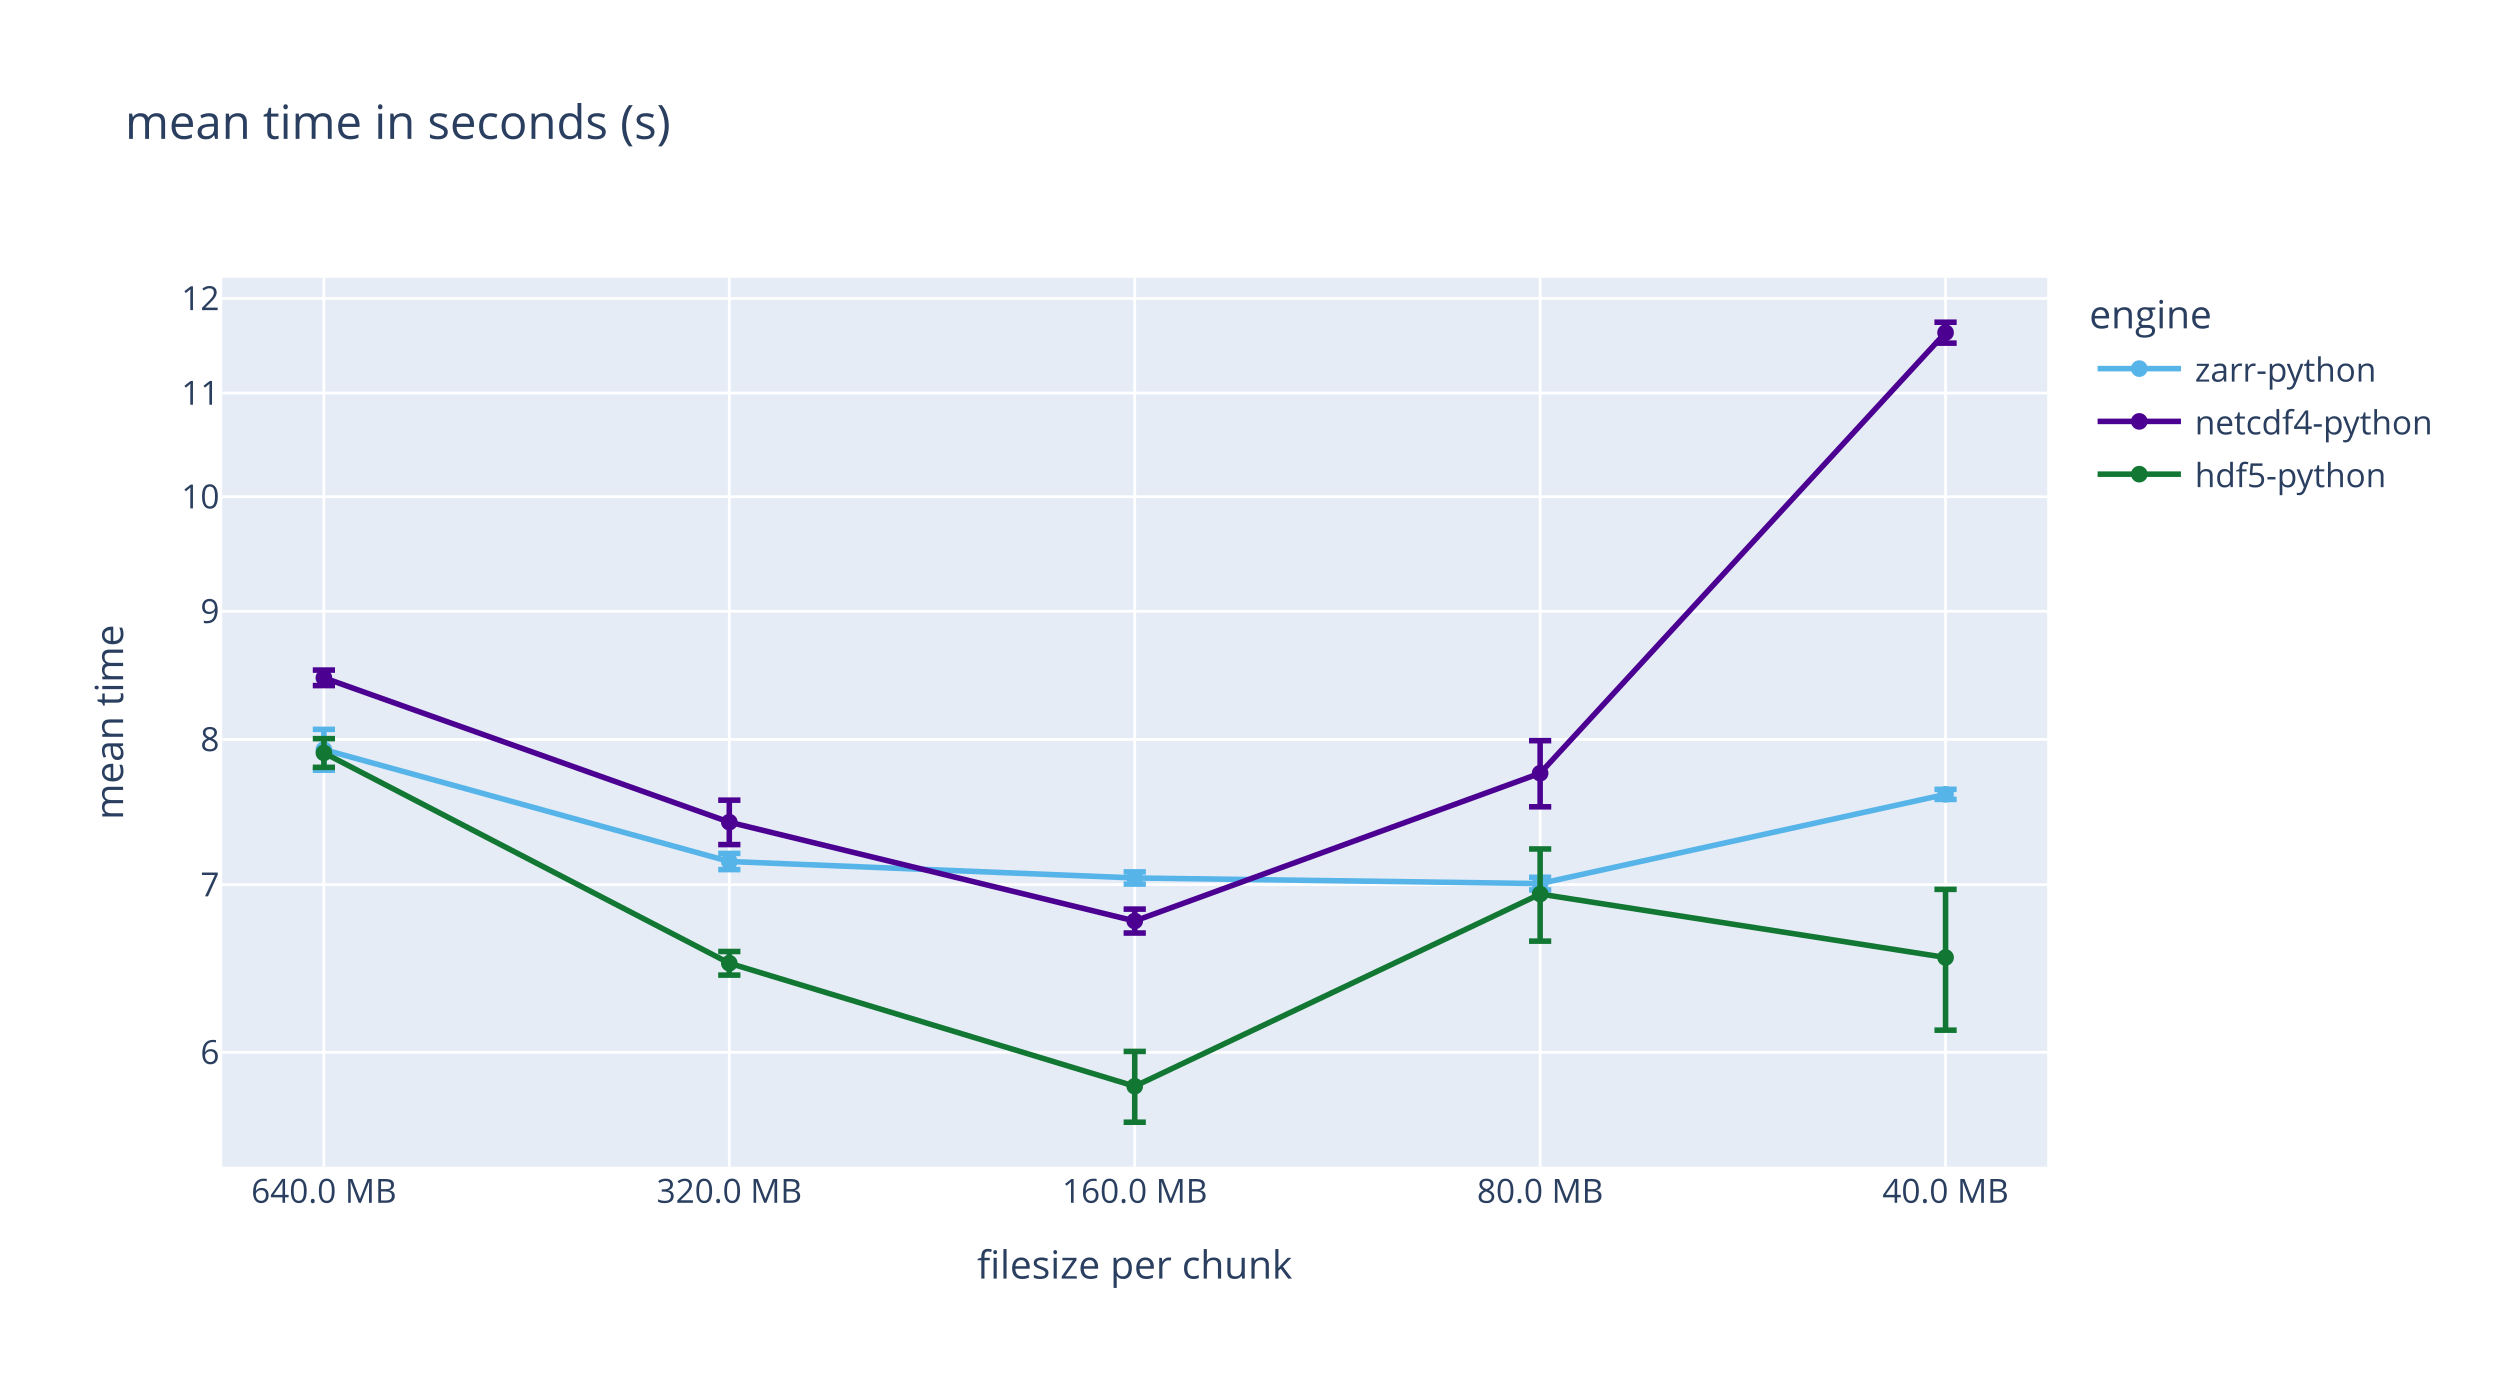
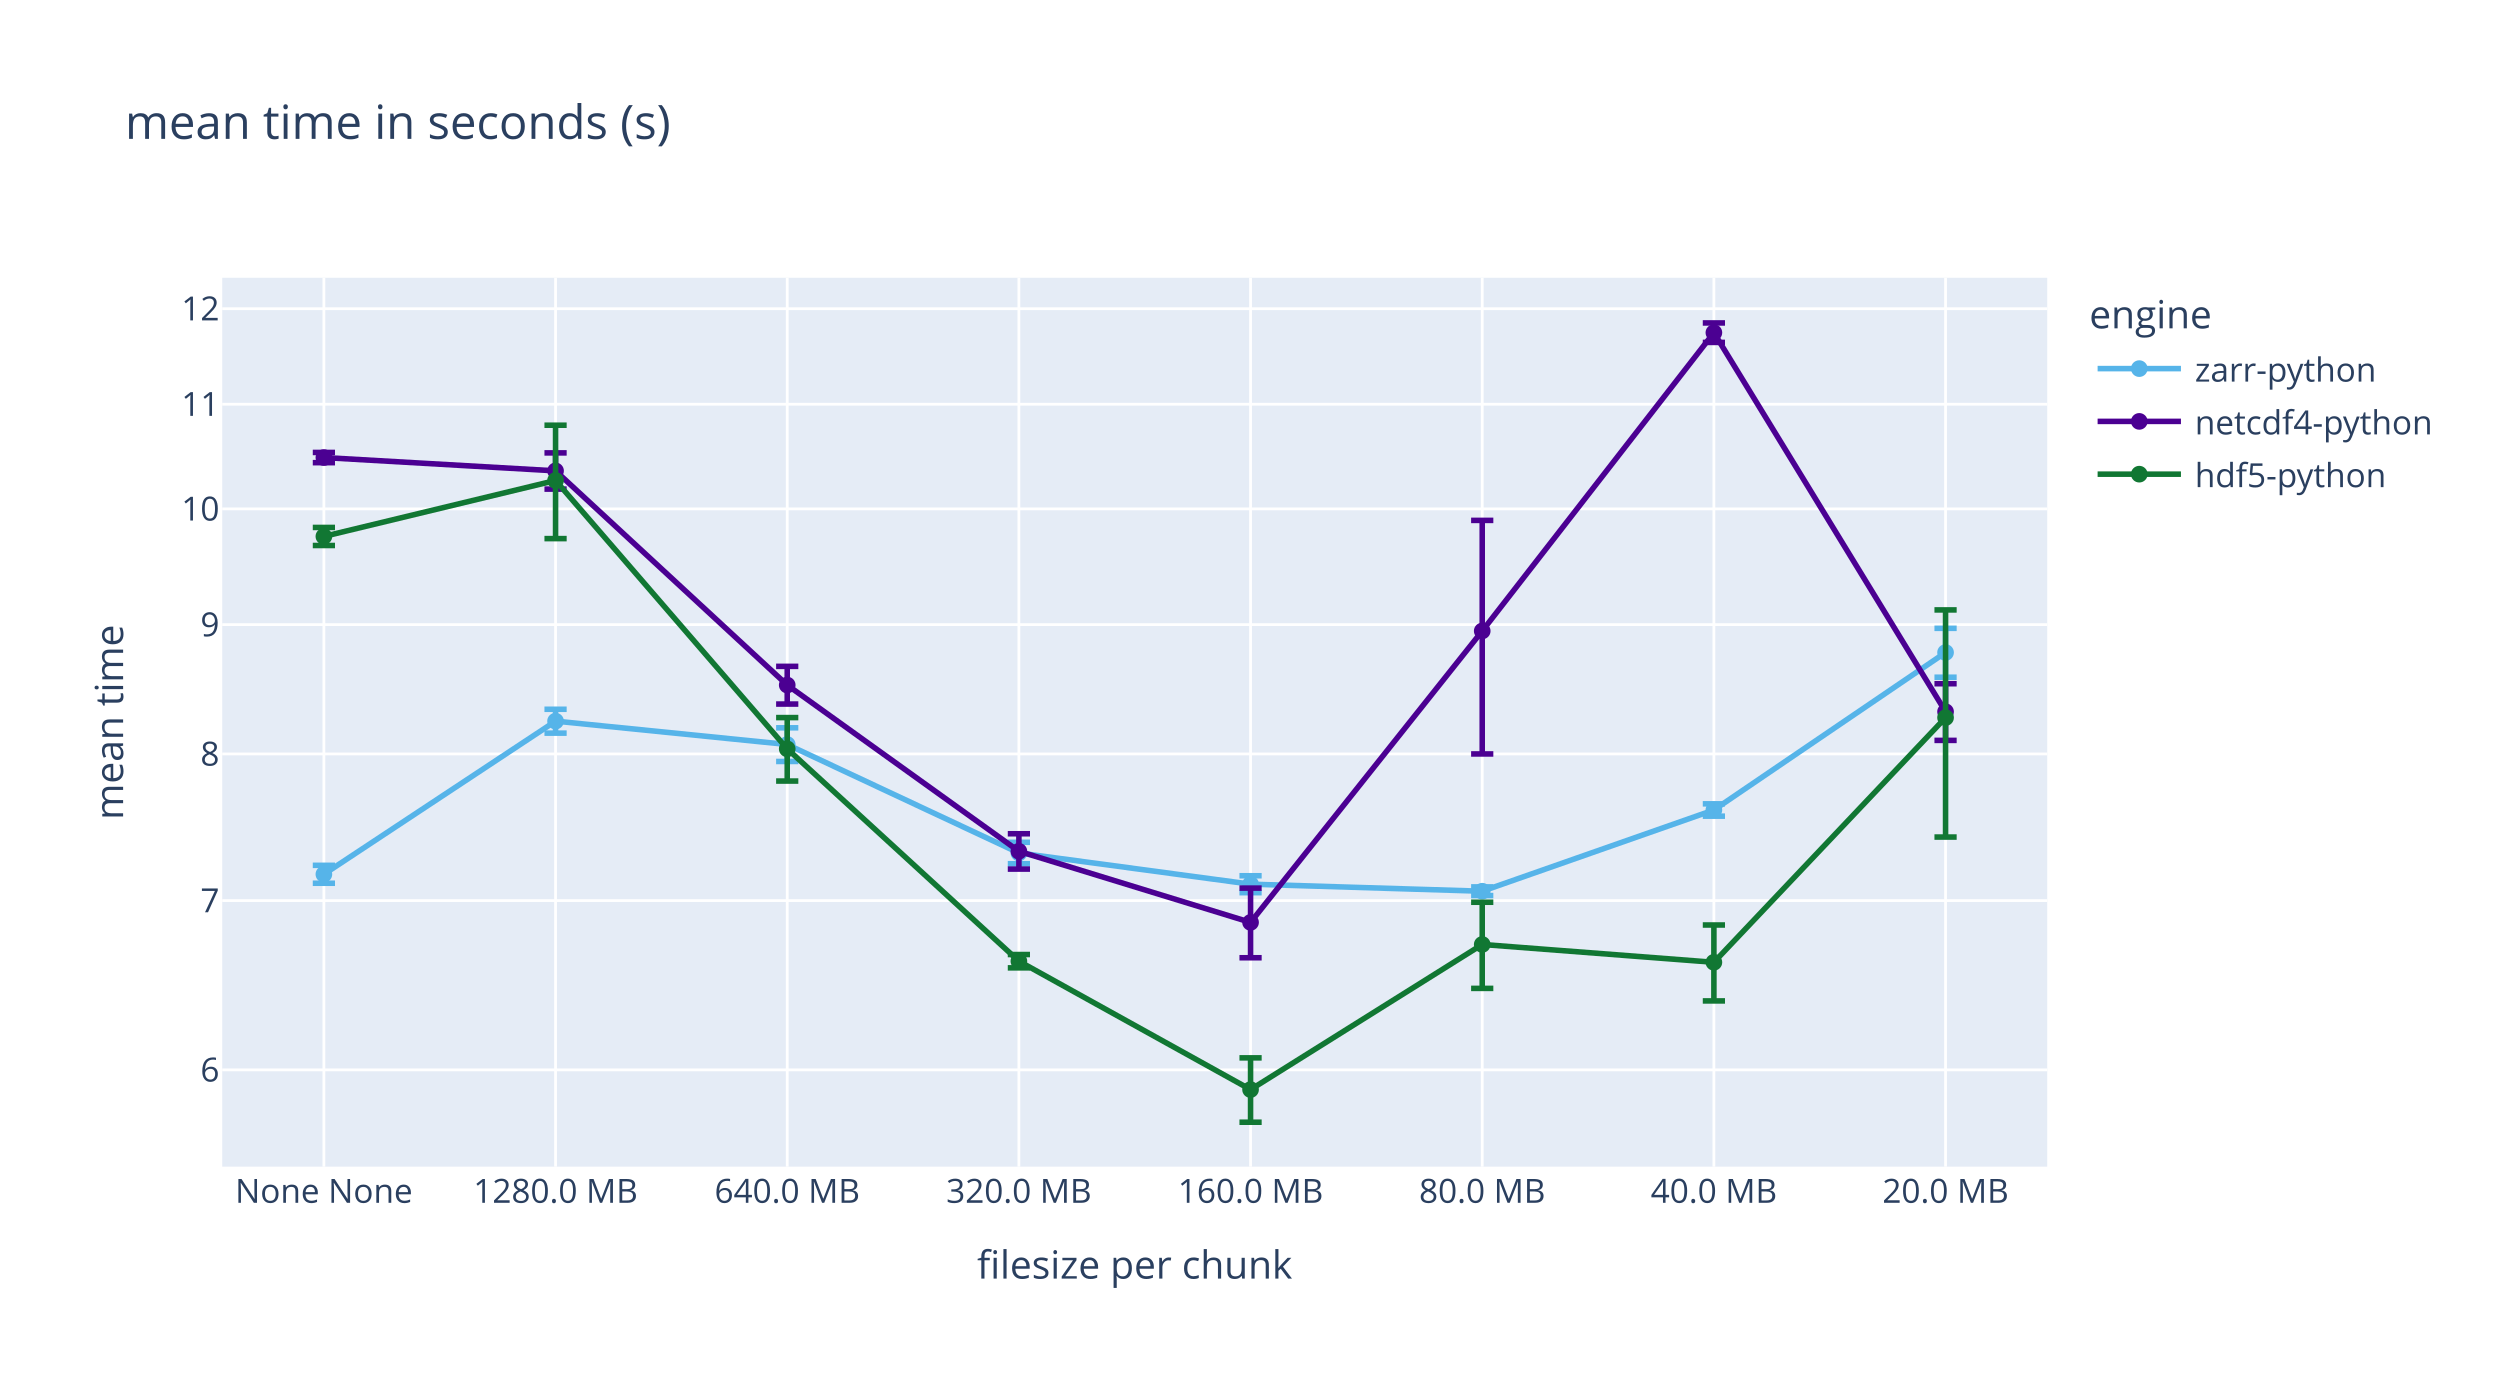
<svg xmlns="http://www.w3.org/2000/svg" class="main-svg" width="900" height="500" style="" viewBox="0 0 900 500">
  <rect x="0" y="0" width="900" height="500" style="fill: rgb(255, 255, 255); fill-opacity: 1;" />
-   <defs id="defs-b8b6d7">
+   <defs id="defs-45577f">
    <g class="clips">
-       <clipPath id="clipb8b6d7xyplot" class="plotclip">
+       <clipPath id="clip45577fxyplot" class="plotclip">
        <rect width="657" height="320" />
      </clipPath>
-       <clipPath class="axesclip" id="clipb8b6d7x">
+       <clipPath class="axesclip" id="clip45577fx">
        <rect x="80" y="0" width="657" height="500" />
      </clipPath>
-       <clipPath class="axesclip" id="clipb8b6d7y">
+       <clipPath class="axesclip" id="clip45577fy">
        <rect x="0" y="100" width="900" height="320" />
      </clipPath>
-       <clipPath class="axesclip" id="clipb8b6d7xy">
+       <clipPath class="axesclip" id="clip45577fxy">
        <rect x="80" y="100" width="657" height="320" />
      </clipPath>
    </g>
    <g class="gradients" />
    <g class="patterns" />
  </defs>
  <g class="bglayer">
    <rect class="bg" x="80" y="100" width="657" height="320" style="fill: rgb(229, 236, 246); fill-opacity: 1; stroke-width: 0;" />
  </g>
  <g class="layer-below">
    <g class="imagelayer" />
    <g class="shapelayer" />
  </g>
  <g class="cartesianlayer">
    <g class="subplot xy">
      <g class="layer-subplot">
        <g class="shapelayer" />
        <g class="imagelayer" />
      </g>
      <g class="minor-gridlayer">
        <g class="x" />
        <g class="y" />
      </g>
      <g class="gridlayer">
        <g class="x">
          <path class="xgrid crisp" transform="translate(116.6,0)" d="M0,100v320" style="stroke: rgb(255, 255, 255); stroke-opacity: 1; stroke-width: 1px;" />
-           <path class="xgrid crisp" transform="translate(262.55,0)" d="M0,100v320" style="stroke: rgb(255, 255, 255); stroke-opacity: 1; stroke-width: 1px;" />
-           <path class="xgrid crisp" transform="translate(408.5,0)" d="M0,100v320" style="stroke: rgb(255, 255, 255); stroke-opacity: 1; stroke-width: 1px;" />
-           <path class="xgrid crisp" transform="translate(554.45,0)" d="M0,100v320" style="stroke: rgb(255, 255, 255); stroke-opacity: 1; stroke-width: 1px;" />
+           <path class="xgrid crisp" transform="translate(200,0)" d="M0,100v320" style="stroke: rgb(255, 255, 255); stroke-opacity: 1; stroke-width: 1px;" />
+           <path class="xgrid crisp" transform="translate(283.4,0)" d="M0,100v320" style="stroke: rgb(255, 255, 255); stroke-opacity: 1; stroke-width: 1px;" />
+           <path class="xgrid crisp" transform="translate(366.8,0)" d="M0,100v320" style="stroke: rgb(255, 255, 255); stroke-opacity: 1; stroke-width: 1px;" />
+           <path class="xgrid crisp" transform="translate(450.2,0)" d="M0,100v320" style="stroke: rgb(255, 255, 255); stroke-opacity: 1; stroke-width: 1px;" />
+           <path class="xgrid crisp" transform="translate(533.6,0)" d="M0,100v320" style="stroke: rgb(255, 255, 255); stroke-opacity: 1; stroke-width: 1px;" />
+           <path class="xgrid crisp" transform="translate(617,0)" d="M0,100v320" style="stroke: rgb(255, 255, 255); stroke-opacity: 1; stroke-width: 1px;" />
          <path class="xgrid crisp" transform="translate(700.4,0)" d="M0,100v320" style="stroke: rgb(255, 255, 255); stroke-opacity: 1; stroke-width: 1px;" />
        </g>
        <g class="y">
-           <path class="ygrid crisp" transform="translate(0,378.83)" d="M80,0h657" style="stroke: rgb(255, 255, 255); stroke-opacity: 1; stroke-width: 1px;" />
-           <path class="ygrid crisp" transform="translate(0,318.47)" d="M80,0h657" style="stroke: rgb(255, 255, 255); stroke-opacity: 1; stroke-width: 1px;" />
-           <path class="ygrid crisp" transform="translate(0,266.19)" d="M80,0h657" style="stroke: rgb(255, 255, 255); stroke-opacity: 1; stroke-width: 1px;" />
-           <path class="ygrid crisp" transform="translate(0,220.07)" d="M80,0h657" style="stroke: rgb(255, 255, 255); stroke-opacity: 1; stroke-width: 1px;" />
-           <path class="ygrid crisp" transform="translate(0,178.82)" d="M80,0h657" style="stroke: rgb(255, 255, 255); stroke-opacity: 1; stroke-width: 1px;" />
-           <path class="ygrid crisp" transform="translate(0,141.5)" d="M80,0h657" style="stroke: rgb(255, 255, 255); stroke-opacity: 1; stroke-width: 1px;" />
-           <path class="ygrid crisp" transform="translate(0,107.44)" d="M80,0h657" style="stroke: rgb(255, 255, 255); stroke-opacity: 1; stroke-width: 1px;" />
+           <path class="ygrid crisp" transform="translate(0,385.15)" d="M80,0h657" style="stroke: rgb(255, 255, 255); stroke-opacity: 1; stroke-width: 1px;" />
+           <path class="ygrid crisp" transform="translate(0,324.21)" d="M80,0h657" style="stroke: rgb(255, 255, 255); stroke-opacity: 1; stroke-width: 1px;" />
+           <path class="ygrid crisp" transform="translate(0,271.42)" d="M80,0h657" style="stroke: rgb(255, 255, 255); stroke-opacity: 1; stroke-width: 1px;" />
+           <path class="ygrid crisp" transform="translate(0,224.86)" d="M80,0h657" style="stroke: rgb(255, 255, 255); stroke-opacity: 1; stroke-width: 1px;" />
+           <path class="ygrid crisp" transform="translate(0,183.2)" d="M80,0h657" style="stroke: rgb(255, 255, 255); stroke-opacity: 1; stroke-width: 1px;" />
+           <path class="ygrid crisp" transform="translate(0,145.52)" d="M80,0h657" style="stroke: rgb(255, 255, 255); stroke-opacity: 1; stroke-width: 1px;" />
+           <path class="ygrid crisp" transform="translate(0,111.13)" d="M80,0h657" style="stroke: rgb(255, 255, 255); stroke-opacity: 1; stroke-width: 1px;" />
        </g>
      </g>
      <g class="zerolinelayer" />
      <g class="layer-between">
        <g class="shapelayer" />
        <g class="imagelayer" />
      </g>
      <path class="xlines-below" />
      <path class="ylines-below" />
      <g class="overlines-below" />
      <g class="xaxislayer-below" />
      <g class="yaxislayer-below" />
      <g class="overaxes-below" />
      <g class="overplot">
-         <g class="xy" transform="translate(80,100)" clip-path="url(#clipb8b6d7xyplot)">
+         <g class="xy" transform="translate(80,100)" clip-path="url(#clip45577fxyplot)">
          <g class="scatterlayer mlayer">
-             <g class="trace scatter trace44e4a5" style="stroke-miterlimit: 2; opacity: 1;">
+             <g class="trace scatter trace62f4c6" style="stroke-miterlimit: 2; opacity: 1;">
              <g class="fills" />
              <g class="errorbars">
                <g class="errorbar">
-                   <path class="yerror" d="M32.6,162.57h8m-4,0V177.27m-4,0h8" style="vector-effect: none; stroke-width: 2px; stroke: rgb(86, 180, 233); stroke-opacity: 1;" />
-                 </g>
-                 <g class="errorbar">
-                   <path class="yerror" d="M178.55,207.23h8m-4,0V213.06m-4,0h8" style="vector-effect: none; stroke-width: 2px; stroke: rgb(86, 180, 233); stroke-opacity: 1;" />
-                 </g>
-                 <g class="errorbar">
-                   <path class="yerror" d="M324.5,213.88h8m-4,0V218.27m-4,0h8" style="vector-effect: none; stroke-width: 2px; stroke: rgb(86, 180, 233); stroke-opacity: 1;" />
-                 </g>
-                 <g class="errorbar">
-                   <path class="yerror" d="M470.45,215.82h8m-4,0V220.37m-4,0h8" style="vector-effect: none; stroke-width: 2px; stroke: rgb(86, 180, 233); stroke-opacity: 1;" />
-                 </g>
-                 <g class="errorbar">
-                   <path class="yerror" d="M616.4,184.16h8m-4,0V187.79m-4,0h8" style="vector-effect: none; stroke-width: 2px; stroke: rgb(86, 180, 233); stroke-opacity: 1;" />
+                   <path class="yerror" d="M32.6,211.52h8m-4,0V217.97m-4,0h8" style="vector-effect: none; stroke-width: 2px; stroke: rgb(86, 180, 233); stroke-opacity: 1;" />
+                 </g>
+                 <g class="errorbar">
+                   <path class="yerror" d="M116,155.34h8m-4,0V163.93m-4,0h8" style="vector-effect: none; stroke-width: 2px; stroke: rgb(86, 180, 233); stroke-opacity: 1;" />
+                 </g>
+                 <g class="errorbar">
+                   <path class="yerror" d="M199.4,162.01h8m-4,0V174.13m-4,0h8" style="vector-effect: none; stroke-width: 2px; stroke: rgb(86, 180, 233); stroke-opacity: 1;" />
+                 </g>
+                 <g class="errorbar">
+                   <path class="yerror" d="M282.8,203.23h8m-4,0V210.94m-4,0h8" style="vector-effect: none; stroke-width: 2px; stroke: rgb(86, 180, 233); stroke-opacity: 1;" />
+                 </g>
+                 <g class="errorbar">
+                   <path class="yerror" d="M366.2,215.27h8m-4,0V221.36m-4,0h8" style="vector-effect: none; stroke-width: 2px; stroke: rgb(86, 180, 233); stroke-opacity: 1;" />
+                 </g>
+                 <g class="errorbar">
+                   <path class="yerror" d="M449.6,219.28h8m-4,0V222.4m-4,0h8" style="vector-effect: none; stroke-width: 2px; stroke: rgb(86, 180, 233); stroke-opacity: 1;" />
+                 </g>
+                 <g class="errorbar">
+                   <path class="yerror" d="M533,189.38h8m-4,0V193.82m-4,0h8" style="vector-effect: none; stroke-width: 2px; stroke: rgb(86, 180, 233); stroke-opacity: 1;" />
+                 </g>
+                 <g class="errorbar">
+                   <path class="yerror" d="M616.4,126.2h8m-4,0V143.8m-4,0h8" style="vector-effect: none; stroke-width: 2px; stroke: rgb(86, 180, 233); stroke-opacity: 1;" />
                </g>
              </g>
              <g class="lines">
-                 <path class="js-line" d="M36.6,169.85L182.55,210.14L328.5,216.07L474.45,218.09L620.4,185.97" style="vector-effect: none; fill: none; stroke: rgb(86, 180, 233); stroke-opacity: 1; stroke-width: 2px; opacity: 1;" />
+                 <path class="js-line" d="M36.6,214.73L120,159.61L203.4,168.02L286.8,207.07L370.2,218.3L453.6,220.84L537,191.59L620.4,134.9" style="vector-effect: none; fill: none; stroke: rgb(86, 180, 233); stroke-opacity: 1; stroke-width: 2px; opacity: 1;" />
              </g>
              <g class="points">
-                 <path class="point plotly-customdata" transform="translate(36.6,169.85)" d="M3,0A3,3 0 1,1 0,-3A3,3 0 0,1 3,0Z" style="opacity: 1; stroke-width: 0px; fill: rgb(86, 180, 233); fill-opacity: 1;" />
-                 <path class="point plotly-customdata" transform="translate(182.55,210.14)" d="M3,0A3,3 0 1,1 0,-3A3,3 0 0,1 3,0Z" style="opacity: 1; stroke-width: 0px; fill: rgb(86, 180, 233); fill-opacity: 1;" />
-                 <path class="point plotly-customdata" transform="translate(328.5,216.07)" d="M3,0A3,3 0 1,1 0,-3A3,3 0 0,1 3,0Z" style="opacity: 1; stroke-width: 0px; fill: rgb(86, 180, 233); fill-opacity: 1;" />
-                 <path class="point plotly-customdata" transform="translate(474.45,218.09)" d="M3,0A3,3 0 1,1 0,-3A3,3 0 0,1 3,0Z" style="opacity: 1; stroke-width: 0px; fill: rgb(86, 180, 233); fill-opacity: 1;" />
-                 <path class="point plotly-customdata" transform="translate(620.4,185.97)" d="M3,0A3,3 0 1,1 0,-3A3,3 0 0,1 3,0Z" style="opacity: 1; stroke-width: 0px; fill: rgb(86, 180, 233); fill-opacity: 1;" />
+                 <path class="point plotly-customdata" transform="translate(36.6,214.73)" d="M3,0A3,3 0 1,1 0,-3A3,3 0 0,1 3,0Z" style="opacity: 1; stroke-width: 0px; fill: rgb(86, 180, 233); fill-opacity: 1;" />
+                 <path class="point plotly-customdata" transform="translate(120,159.61)" d="M3,0A3,3 0 1,1 0,-3A3,3 0 0,1 3,0Z" style="opacity: 1; stroke-width: 0px; fill: rgb(86, 180, 233); fill-opacity: 1;" />
+                 <path class="point plotly-customdata" transform="translate(203.4,168.02)" d="M3,0A3,3 0 1,1 0,-3A3,3 0 0,1 3,0Z" style="opacity: 1; stroke-width: 0px; fill: rgb(86, 180, 233); fill-opacity: 1;" />
+                 <path class="point plotly-customdata" transform="translate(286.8,207.07)" d="M3,0A3,3 0 1,1 0,-3A3,3 0 0,1 3,0Z" style="opacity: 1; stroke-width: 0px; fill: rgb(86, 180, 233); fill-opacity: 1;" />
+                 <path class="point plotly-customdata" transform="translate(370.2,218.3)" d="M3,0A3,3 0 1,1 0,-3A3,3 0 0,1 3,0Z" style="opacity: 1; stroke-width: 0px; fill: rgb(86, 180, 233); fill-opacity: 1;" />
+                 <path class="point plotly-customdata" transform="translate(453.6,220.84)" d="M3,0A3,3 0 1,1 0,-3A3,3 0 0,1 3,0Z" style="opacity: 1; stroke-width: 0px; fill: rgb(86, 180, 233); fill-opacity: 1;" />
+                 <path class="point plotly-customdata" transform="translate(537,191.59)" d="M3,0A3,3 0 1,1 0,-3A3,3 0 0,1 3,0Z" style="opacity: 1; stroke-width: 0px; fill: rgb(86, 180, 233); fill-opacity: 1;" />
+                 <path class="point plotly-customdata" transform="translate(620.4,134.9)" d="M3,0A3,3 0 1,1 0,-3A3,3 0 0,1 3,0Z" style="opacity: 1; stroke-width: 0px; fill: rgb(86, 180, 233); fill-opacity: 1;" />
              </g>
              <g class="text" />
            </g>
-             <g class="trace scatter traceb0bada" style="stroke-miterlimit: 2; opacity: 1;">
+             <g class="trace scatter trace536af8" style="stroke-miterlimit: 2; opacity: 1;">
              <g class="fills" />
              <g class="errorbars">
                <g class="errorbar">
-                   <path class="yerror" d="M32.6,141.23h8m-4,0V146.81m-4,0h8" style="vector-effect: none; stroke-width: 2px; stroke: rgb(75, 0, 146); stroke-opacity: 1;" />
-                 </g>
-                 <g class="errorbar">
-                   <path class="yerror" d="M178.55,188.06h8m-4,0V204.05m-4,0h8" style="vector-effect: none; stroke-width: 2px; stroke: rgb(75, 0, 146); stroke-opacity: 1;" />
-                 </g>
-                 <g class="errorbar">
-                   <path class="yerror" d="M324.5,227.28h8m-4,0V235.89m-4,0h8" style="vector-effect: none; stroke-width: 2px; stroke: rgb(75, 0, 146); stroke-opacity: 1;" />
-                 </g>
-                 <g class="errorbar">
-                   <path class="yerror" d="M470.45,166.64h8m-4,0V190.45m-4,0h8" style="vector-effect: none; stroke-width: 2px; stroke: rgb(75, 0, 146); stroke-opacity: 1;" />
-                 </g>
-                 <g class="errorbar">
-                   <path class="yerror" d="M616.4,16h8m-4,0V23.53m-4,0h8" style="vector-effect: none; stroke-width: 2px; stroke: rgb(75, 0, 146); stroke-opacity: 1;" />
+                   <path class="yerror" d="M32.6,62.88h8m-4,0V66.56m-4,0h8" style="vector-effect: none; stroke-width: 2px; stroke: rgb(75, 0, 146); stroke-opacity: 1;" />
+                 </g>
+                 <g class="errorbar">
+                   <path class="yerror" d="M116,63.04h8m-4,0V76.08m-4,0h8" style="vector-effect: none; stroke-width: 2px; stroke: rgb(75, 0, 146); stroke-opacity: 1;" />
+                 </g>
+                 <g class="errorbar">
+                   <path class="yerror" d="M199.4,139.89h8m-4,0V153.46m-4,0h8" style="vector-effect: none; stroke-width: 2px; stroke: rgb(75, 0, 146); stroke-opacity: 1;" />
+                 </g>
+                 <g class="errorbar">
+                   <path class="yerror" d="M282.8,200.15h8m-4,0V212.87m-4,0h8" style="vector-effect: none; stroke-width: 2px; stroke: rgb(75, 0, 146); stroke-opacity: 1;" />
+                 </g>
+                 <g class="errorbar">
+                   <path class="yerror" d="M366.2,219.72h8m-4,0V244.79m-4,0h8" style="vector-effect: none; stroke-width: 2px; stroke: rgb(75, 0, 146); stroke-opacity: 1;" />
+                 </g>
+                 <g class="errorbar">
+                   <path class="yerror" d="M449.6,87.34h8m-4,0V171.42m-4,0h8" style="vector-effect: none; stroke-width: 2px; stroke: rgb(75, 0, 146); stroke-opacity: 1;" />
+                 </g>
+                 <g class="errorbar">
+                   <path class="yerror" d="M533,16.26h8m-4,0V23.27m-4,0h8" style="vector-effect: none; stroke-width: 2px; stroke: rgb(75, 0, 146); stroke-opacity: 1;" />
+                 </g>
+                 <g class="errorbar">
+                   <path class="yerror" d="M616.4,146.14h8m-4,0V166.54m-4,0h8" style="vector-effect: none; stroke-width: 2px; stroke: rgb(75, 0, 146); stroke-opacity: 1;" />
                </g>
              </g>
              <g class="lines">
-                 <path class="js-line" d="M36.6,144.01L182.55,195.98L328.5,231.56L474.45,178.36L620.4,19.75" style="vector-effect: none; fill: none; stroke: rgb(75, 0, 146); stroke-opacity: 1; stroke-width: 2px; opacity: 1;" />
+                 <path class="js-line" d="M36.6,64.72L120,69.51L203.4,146.62L286.8,206.46L370.2,232.06L453.6,127.15L537,19.75L620.4,156.21" style="vector-effect: none; fill: none; stroke: rgb(75, 0, 146); stroke-opacity: 1; stroke-width: 2px; opacity: 1;" />
              </g>
              <g class="points">
-                 <path class="point plotly-customdata" transform="translate(36.6,144.01)" d="M3,0A3,3 0 1,1 0,-3A3,3 0 0,1 3,0Z" style="opacity: 1; stroke-width: 0px; fill: rgb(75, 0, 146); fill-opacity: 1;" />
-                 <path class="point plotly-customdata" transform="translate(182.55,195.98)" d="M3,0A3,3 0 1,1 0,-3A3,3 0 0,1 3,0Z" style="opacity: 1; stroke-width: 0px; fill: rgb(75, 0, 146); fill-opacity: 1;" />
-                 <path class="point plotly-customdata" transform="translate(328.5,231.56)" d="M3,0A3,3 0 1,1 0,-3A3,3 0 0,1 3,0Z" style="opacity: 1; stroke-width: 0px; fill: rgb(75, 0, 146); fill-opacity: 1;" />
-                 <path class="point plotly-customdata" transform="translate(474.45,178.36)" d="M3,0A3,3 0 1,1 0,-3A3,3 0 0,1 3,0Z" style="opacity: 1; stroke-width: 0px; fill: rgb(75, 0, 146); fill-opacity: 1;" />
-                 <path class="point plotly-customdata" transform="translate(620.4,19.75)" d="M3,0A3,3 0 1,1 0,-3A3,3 0 0,1 3,0Z" style="opacity: 1; stroke-width: 0px; fill: rgb(75, 0, 146); fill-opacity: 1;" />
+                 <path class="point plotly-customdata" transform="translate(36.6,64.72)" d="M3,0A3,3 0 1,1 0,-3A3,3 0 0,1 3,0Z" style="opacity: 1; stroke-width: 0px; fill: rgb(75, 0, 146); fill-opacity: 1;" />
+                 <path class="point plotly-customdata" transform="translate(120,69.51)" d="M3,0A3,3 0 1,1 0,-3A3,3 0 0,1 3,0Z" style="opacity: 1; stroke-width: 0px; fill: rgb(75, 0, 146); fill-opacity: 1;" />
+                 <path class="point plotly-customdata" transform="translate(203.4,146.62)" d="M3,0A3,3 0 1,1 0,-3A3,3 0 0,1 3,0Z" style="opacity: 1; stroke-width: 0px; fill: rgb(75, 0, 146); fill-opacity: 1;" />
+                 <path class="point plotly-customdata" transform="translate(286.8,206.46)" d="M3,0A3,3 0 1,1 0,-3A3,3 0 0,1 3,0Z" style="opacity: 1; stroke-width: 0px; fill: rgb(75, 0, 146); fill-opacity: 1;" />
+                 <path class="point plotly-customdata" transform="translate(370.2,232.06)" d="M3,0A3,3 0 1,1 0,-3A3,3 0 0,1 3,0Z" style="opacity: 1; stroke-width: 0px; fill: rgb(75, 0, 146); fill-opacity: 1;" />
+                 <path class="point plotly-customdata" transform="translate(453.6,127.15)" d="M3,0A3,3 0 1,1 0,-3A3,3 0 0,1 3,0Z" style="opacity: 1; stroke-width: 0px; fill: rgb(75, 0, 146); fill-opacity: 1;" />
+                 <path class="point plotly-customdata" transform="translate(537,19.75)" d="M3,0A3,3 0 1,1 0,-3A3,3 0 0,1 3,0Z" style="opacity: 1; stroke-width: 0px; fill: rgb(75, 0, 146); fill-opacity: 1;" />
+                 <path class="point plotly-customdata" transform="translate(620.4,156.21)" d="M3,0A3,3 0 1,1 0,-3A3,3 0 0,1 3,0Z" style="opacity: 1; stroke-width: 0px; fill: rgb(75, 0, 146); fill-opacity: 1;" />
              </g>
              <g class="text" />
            </g>
-             <g class="trace scatter trace7ba72c" style="stroke-miterlimit: 2; opacity: 1;">
+             <g class="trace scatter tracee2d977" style="stroke-miterlimit: 2; opacity: 1;">
              <g class="fills" />
              <g class="errorbars">
                <g class="errorbar">
-                   <path class="yerror" d="M32.6,165.91h8m-4,0V176.24m-4,0h8" style="vector-effect: none; stroke-width: 2px; stroke: rgb(17, 119, 51); stroke-opacity: 1;" />
-                 </g>
-                 <g class="errorbar">
-                   <path class="yerror" d="M178.55,242.54h8m-4,0V251.04m-4,0h8" style="vector-effect: none; stroke-width: 2px; stroke: rgb(17, 119, 51); stroke-opacity: 1;" />
-                 </g>
-                 <g class="errorbar">
-                   <path class="yerror" d="M324.5,278.51h8m-4,0V304m-4,0h8" style="vector-effect: none; stroke-width: 2px; stroke: rgb(17, 119, 51); stroke-opacity: 1;" />
-                 </g>
-                 <g class="errorbar">
-                   <path class="yerror" d="M470.45,205.63h8m-4,0V238.81m-4,0h8" style="vector-effect: none; stroke-width: 2px; stroke: rgb(17, 119, 51); stroke-opacity: 1;" />
-                 </g>
-                 <g class="errorbar">
-                   <path class="yerror" d="M616.4,220.17h8m-4,0V270.86m-4,0h8" style="vector-effect: none; stroke-width: 2px; stroke: rgb(17, 119, 51); stroke-opacity: 1;" />
+                   <path class="yerror" d="M32.6,89.88h8m-4,0V96.38m-4,0h8" style="vector-effect: none; stroke-width: 2px; stroke: rgb(17, 119, 51); stroke-opacity: 1;" />
+                 </g>
+                 <g class="errorbar">
+                   <path class="yerror" d="M116,53.08h8m-4,0V93.9m-4,0h8" style="vector-effect: none; stroke-width: 2px; stroke: rgb(17, 119, 51); stroke-opacity: 1;" />
+                 </g>
+                 <g class="errorbar">
+                   <path class="yerror" d="M199.4,158.33h8m-4,0V181.18m-4,0h8" style="vector-effect: none; stroke-width: 2px; stroke: rgb(17, 119, 51); stroke-opacity: 1;" />
+                 </g>
+                 <g class="errorbar">
+                   <path class="yerror" d="M282.8,243.63h8m-4,0V248.43m-4,0h8" style="vector-effect: none; stroke-width: 2px; stroke: rgb(17, 119, 51); stroke-opacity: 1;" />
+                 </g>
+                 <g class="errorbar">
+                   <path class="yerror" d="M366.2,280.83h8m-4,0V304m-4,0h8" style="vector-effect: none; stroke-width: 2px; stroke: rgb(17, 119, 51); stroke-opacity: 1;" />
+                 </g>
+                 <g class="errorbar">
+                   <path class="yerror" d="M449.6,224.81h8m-4,0V255.82m-4,0h8" style="vector-effect: none; stroke-width: 2px; stroke: rgb(17, 119, 51); stroke-opacity: 1;" />
+                 </g>
+                 <g class="errorbar">
+                   <path class="yerror" d="M533,233h8m-4,0V260.33m-4,0h8" style="vector-effect: none; stroke-width: 2px; stroke: rgb(17, 119, 51); stroke-opacity: 1;" />
+                 </g>
+                 <g class="errorbar">
+                   <path class="yerror" d="M616.4,119.57h8m-4,0V201.34m-4,0h8" style="vector-effect: none; stroke-width: 2px; stroke: rgb(17, 119, 51); stroke-opacity: 1;" />
                </g>
              </g>
              <g class="lines">
-                 <path class="js-line" d="M36.6,171.04L182.55,246.76L328.5,291.05L474.45,221.86L620.4,244.7" style="vector-effect: none; fill: none; stroke: rgb(17, 119, 51); stroke-opacity: 1; stroke-width: 2px; opacity: 1;" />
+                 <path class="js-line" d="M36.6,93.11L120,72.97L203.4,169.59L286.8,246.02L370.2,292.25L453.6,240.01L537,246.43L620.4,158.34" style="vector-effect: none; fill: none; stroke: rgb(17, 119, 51); stroke-opacity: 1; stroke-width: 2px; opacity: 1;" />
              </g>
              <g class="points">
-                 <path class="point plotly-customdata" transform="translate(36.6,171.04)" d="M3,0A3,3 0 1,1 0,-3A3,3 0 0,1 3,0Z" style="opacity: 1; stroke-width: 0px; fill: rgb(17, 119, 51); fill-opacity: 1;" />
-                 <path class="point plotly-customdata" transform="translate(182.55,246.76)" d="M3,0A3,3 0 1,1 0,-3A3,3 0 0,1 3,0Z" style="opacity: 1; stroke-width: 0px; fill: rgb(17, 119, 51); fill-opacity: 1;" />
-                 <path class="point plotly-customdata" transform="translate(328.5,291.05)" d="M3,0A3,3 0 1,1 0,-3A3,3 0 0,1 3,0Z" style="opacity: 1; stroke-width: 0px; fill: rgb(17, 119, 51); fill-opacity: 1;" />
-                 <path class="point plotly-customdata" transform="translate(474.45,221.86)" d="M3,0A3,3 0 1,1 0,-3A3,3 0 0,1 3,0Z" style="opacity: 1; stroke-width: 0px; fill: rgb(17, 119, 51); fill-opacity: 1;" />
-                 <path class="point plotly-customdata" transform="translate(620.4,244.7)" d="M3,0A3,3 0 1,1 0,-3A3,3 0 0,1 3,0Z" style="opacity: 1; stroke-width: 0px; fill: rgb(17, 119, 51); fill-opacity: 1;" />
+                 <path class="point plotly-customdata" transform="translate(36.6,93.11)" d="M3,0A3,3 0 1,1 0,-3A3,3 0 0,1 3,0Z" style="opacity: 1; stroke-width: 0px; fill: rgb(17, 119, 51); fill-opacity: 1;" />
+                 <path class="point plotly-customdata" transform="translate(120,72.97)" d="M3,0A3,3 0 1,1 0,-3A3,3 0 0,1 3,0Z" style="opacity: 1; stroke-width: 0px; fill: rgb(17, 119, 51); fill-opacity: 1;" />
+                 <path class="point plotly-customdata" transform="translate(203.4,169.59)" d="M3,0A3,3 0 1,1 0,-3A3,3 0 0,1 3,0Z" style="opacity: 1; stroke-width: 0px; fill: rgb(17, 119, 51); fill-opacity: 1;" />
+                 <path class="point plotly-customdata" transform="translate(286.8,246.02)" d="M3,0A3,3 0 1,1 0,-3A3,3 0 0,1 3,0Z" style="opacity: 1; stroke-width: 0px; fill: rgb(17, 119, 51); fill-opacity: 1;" />
+                 <path class="point plotly-customdata" transform="translate(370.2,292.25)" d="M3,0A3,3 0 1,1 0,-3A3,3 0 0,1 3,0Z" style="opacity: 1; stroke-width: 0px; fill: rgb(17, 119, 51); fill-opacity: 1;" />
+                 <path class="point plotly-customdata" transform="translate(453.6,240.01)" d="M3,0A3,3 0 1,1 0,-3A3,3 0 0,1 3,0Z" style="opacity: 1; stroke-width: 0px; fill: rgb(17, 119, 51); fill-opacity: 1;" />
+                 <path class="point plotly-customdata" transform="translate(537,246.43)" d="M3,0A3,3 0 1,1 0,-3A3,3 0 0,1 3,0Z" style="opacity: 1; stroke-width: 0px; fill: rgb(17, 119, 51); fill-opacity: 1;" />
+                 <path class="point plotly-customdata" transform="translate(620.4,158.34)" d="M3,0A3,3 0 1,1 0,-3A3,3 0 0,1 3,0Z" style="opacity: 1; stroke-width: 0px; fill: rgb(17, 119, 51); fill-opacity: 1;" />
              </g>
              <g class="text" />
            </g>
          </g>
        </g>
      </g>
      <path class="xlines-above crisp" d="M0,0" style="fill: none;" />
      <path class="ylines-above crisp" d="M0,0" style="fill: none;" />
      <g class="overlines-above" />
      <g class="xaxislayer-above">
        <g class="xtick">
-           <text text-anchor="middle" x="0" y="433" transform="translate(116.6,0)" style="font-family: 'Open Sans', verdana, arial, sans-serif; font-size: 12px; fill: rgb(42, 63, 95); fill-opacity: 1; white-space: pre; opacity: 1;">640.0 MB</text>
-         </g>
-         <g class="xtick">
-           <text text-anchor="middle" x="0" y="433" transform="translate(262.55,0)" style="font-family: 'Open Sans', verdana, arial, sans-serif; font-size: 12px; fill: rgb(42, 63, 95); fill-opacity: 1; white-space: pre; opacity: 1;">320.0 MB</text>
-         </g>
-         <g class="xtick">
-           <text text-anchor="middle" x="0" y="433" transform="translate(408.5,0)" style="font-family: 'Open Sans', verdana, arial, sans-serif; font-size: 12px; fill: rgb(42, 63, 95); fill-opacity: 1; white-space: pre; opacity: 1;">160.0 MB</text>
-         </g>
-         <g class="xtick">
-           <text text-anchor="middle" x="0" y="433" transform="translate(554.45,0)" style="font-family: 'Open Sans', verdana, arial, sans-serif; font-size: 12px; fill: rgb(42, 63, 95); fill-opacity: 1; white-space: pre; opacity: 1;">80.0 MB</text>
-         </g>
-         <g class="xtick">
-           <text text-anchor="middle" x="0" y="433" transform="translate(700.4,0)" style="font-family: 'Open Sans', verdana, arial, sans-serif; font-size: 12px; fill: rgb(42, 63, 95); fill-opacity: 1; white-space: pre; opacity: 1;">40.0 MB</text>
+           <text text-anchor="middle" x="0" y="433" transform="translate(116.6,0)" style="font-family: 'Open Sans', verdana, arial, sans-serif; font-size: 12px; fill: rgb(42, 63, 95); fill-opacity: 1; white-space: pre; opacity: 1;">None None</text>
+         </g>
+         <g class="xtick">
+           <text text-anchor="middle" x="0" y="433" transform="translate(200,0)" style="font-family: 'Open Sans', verdana, arial, sans-serif; font-size: 12px; fill: rgb(42, 63, 95); fill-opacity: 1; white-space: pre; opacity: 1;">1280.0 MB</text>
+         </g>
+         <g class="xtick">
+           <text text-anchor="middle" x="0" y="433" transform="translate(283.4,0)" style="font-family: 'Open Sans', verdana, arial, sans-serif; font-size: 12px; fill: rgb(42, 63, 95); fill-opacity: 1; white-space: pre; opacity: 1;">640.0 MB</text>
+         </g>
+         <g class="xtick">
+           <text text-anchor="middle" x="0" y="433" transform="translate(366.8,0)" style="font-family: 'Open Sans', verdana, arial, sans-serif; font-size: 12px; fill: rgb(42, 63, 95); fill-opacity: 1; white-space: pre; opacity: 1;">320.0 MB</text>
+         </g>
+         <g class="xtick">
+           <text text-anchor="middle" x="0" y="433" transform="translate(450.2,0)" style="font-family: 'Open Sans', verdana, arial, sans-serif; font-size: 12px; fill: rgb(42, 63, 95); fill-opacity: 1; white-space: pre; opacity: 1;">160.0 MB</text>
+         </g>
+         <g class="xtick">
+           <text text-anchor="middle" x="0" y="433" transform="translate(533.6,0)" style="font-family: 'Open Sans', verdana, arial, sans-serif; font-size: 12px; fill: rgb(42, 63, 95); fill-opacity: 1; white-space: pre; opacity: 1;">80.0 MB</text>
+         </g>
+         <g class="xtick">
+           <text text-anchor="middle" x="0" y="433" transform="translate(617,0)" style="font-family: 'Open Sans', verdana, arial, sans-serif; font-size: 12px; fill: rgb(42, 63, 95); fill-opacity: 1; white-space: pre; opacity: 1;">40.0 MB</text>
+         </g>
+         <g class="xtick">
+           <text text-anchor="middle" x="0" y="433" transform="translate(700.4,0)" style="font-family: 'Open Sans', verdana, arial, sans-serif; font-size: 12px; fill: rgb(42, 63, 95); fill-opacity: 1; white-space: pre; opacity: 1;">20.0 MB</text>
        </g>
      </g>
      <g class="yaxislayer-above">
        <g class="ytick">
-           <text text-anchor="end" x="79" y="4.2" transform="translate(0,378.83)" style="font-family: 'Open Sans', verdana, arial, sans-serif; font-size: 12px; fill: rgb(42, 63, 95); fill-opacity: 1; white-space: pre; opacity: 1;">6</text>
-         </g>
-         <g class="ytick">
-           <text text-anchor="end" x="79" y="4.2" style="font-family: 'Open Sans', verdana, arial, sans-serif; font-size: 12px; fill: rgb(42, 63, 95); fill-opacity: 1; white-space: pre; opacity: 1;" transform="translate(0,318.47)">7</text>
-         </g>
-         <g class="ytick">
-           <text text-anchor="end" x="79" y="4.2" style="font-family: 'Open Sans', verdana, arial, sans-serif; font-size: 12px; fill: rgb(42, 63, 95); fill-opacity: 1; white-space: pre; opacity: 1;" transform="translate(0,266.19)">8</text>
-         </g>
-         <g class="ytick">
-           <text text-anchor="end" x="79" y="4.2" style="font-family: 'Open Sans', verdana, arial, sans-serif; font-size: 12px; fill: rgb(42, 63, 95); fill-opacity: 1; white-space: pre; opacity: 1;" transform="translate(0,220.07)">9</text>
-         </g>
-         <g class="ytick">
-           <text text-anchor="end" x="79" y="4.2" style="font-family: 'Open Sans', verdana, arial, sans-serif; font-size: 12px; fill: rgb(42, 63, 95); fill-opacity: 1; white-space: pre; opacity: 1;" transform="translate(0,178.82)">10</text>
-         </g>
-         <g class="ytick">
-           <text text-anchor="end" x="79" y="4.2" style="font-family: 'Open Sans', verdana, arial, sans-serif; font-size: 12px; fill: rgb(42, 63, 95); fill-opacity: 1; white-space: pre; opacity: 1;" transform="translate(0,141.5)">11</text>
-         </g>
-         <g class="ytick">
-           <text text-anchor="end" x="79" y="4.2" style="font-family: 'Open Sans', verdana, arial, sans-serif; font-size: 12px; fill: rgb(42, 63, 95); fill-opacity: 1; white-space: pre; opacity: 1;" transform="translate(0,107.44)">12</text>
+           <text text-anchor="end" x="79" y="4.2" transform="translate(0,385.15)" style="font-family: 'Open Sans', verdana, arial, sans-serif; font-size: 12px; fill: rgb(42, 63, 95); fill-opacity: 1; white-space: pre; opacity: 1;">6</text>
+         </g>
+         <g class="ytick">
+           <text text-anchor="end" x="79" y="4.2" style="font-family: 'Open Sans', verdana, arial, sans-serif; font-size: 12px; fill: rgb(42, 63, 95); fill-opacity: 1; white-space: pre; opacity: 1;" transform="translate(0,324.21)">7</text>
+         </g>
+         <g class="ytick">
+           <text text-anchor="end" x="79" y="4.2" style="font-family: 'Open Sans', verdana, arial, sans-serif; font-size: 12px; fill: rgb(42, 63, 95); fill-opacity: 1; white-space: pre; opacity: 1;" transform="translate(0,271.42)">8</text>
+         </g>
+         <g class="ytick">
+           <text text-anchor="end" x="79" y="4.2" style="font-family: 'Open Sans', verdana, arial, sans-serif; font-size: 12px; fill: rgb(42, 63, 95); fill-opacity: 1; white-space: pre; opacity: 1;" transform="translate(0,224.86)">9</text>
+         </g>
+         <g class="ytick">
+           <text text-anchor="end" x="79" y="4.2" style="font-family: 'Open Sans', verdana, arial, sans-serif; font-size: 12px; fill: rgb(42, 63, 95); fill-opacity: 1; white-space: pre; opacity: 1;" transform="translate(0,183.2)">10</text>
+         </g>
+         <g class="ytick">
+           <text text-anchor="end" x="79" y="4.2" style="font-family: 'Open Sans', verdana, arial, sans-serif; font-size: 12px; fill: rgb(42, 63, 95); fill-opacity: 1; white-space: pre; opacity: 1;" transform="translate(0,145.52)">11</text>
+         </g>
+         <g class="ytick">
+           <text text-anchor="end" x="79" y="4.2" style="font-family: 'Open Sans', verdana, arial, sans-serif; font-size: 12px; fill: rgb(42, 63, 95); fill-opacity: 1; white-space: pre; opacity: 1;" transform="translate(0,111.13)">12</text>
        </g>
      </g>
      <g class="overaxes-above" />
    </g>
  </g>
  <g class="polarlayer" />
  <g class="smithlayer" />
  <g class="ternarylayer" />
  <g class="geolayer" />
  <g class="funnelarealayer" />
  <g class="pielayer" />
  <g class="iciclelayer" />
  <g class="treemaplayer" />
  <g class="sunburstlayer" />
  <g class="glimages" />
-   <defs id="topdefs-b8b6d7">
+   <defs id="topdefs-45577f">
    <g class="clips" />
-     <clipPath id="legendb8b6d7">
+     <clipPath id="legend45577f">
      <rect width="138" height="86" x="0" y="0" />
    </clipPath>
  </defs>
  <g class="layer-above">
    <g class="imagelayer" />
    <g class="shapelayer" />
  </g>
  <g class="infolayer">
    <g class="legend" pointer-events="all" transform="translate(750.14,100)">
-       <rect class="bg" shape-rendering="crispEdges" style="stroke: rgb(68, 68, 68); stroke-opacity: 1; fill: rgb(255, 255, 255); fill-opacity: 1; stroke-width: 0px;" width="138" height="86" x="0" y="0" />
-       <g class="scrollbox" transform="" clip-path="url(#legendb8b6d7)">
+       <rect class="bg" shape-rendering="crispEdges" width="138" height="86" x="0" y="0" style="stroke: rgb(68, 68, 68); stroke-opacity: 1; fill: rgb(255, 255, 255); fill-opacity: 1; stroke-width: 0px;" />
+       <g class="scrollbox" transform="" clip-path="url(#legend45577f)">
        <text class="legendtitletext" text-anchor="start" x="2" y="18.2" style="font-family: 'Open Sans', verdana, arial, sans-serif; font-size: 14px; fill: rgb(42, 63, 95); fill-opacity: 1; white-space: pre;">engine</text>
        <g class="groups" transform="">
          <g class="traces" transform="translate(0,32.7)" style="opacity: 1;">
            <text class="legendtext" text-anchor="start" x="40" y="4.68" style="font-family: 'Open Sans', verdana, arial, sans-serif; font-size: 12px; fill: rgb(42, 63, 95); fill-opacity: 1; white-space: pre;">zarr-python</text>
            <g class="layers" style="opacity: 1;">
              <g class="legendfill" />
              <g class="legendlines">
                <path class="js-line" d="M5,0h30" style="fill: none; stroke: rgb(86, 180, 233); stroke-opacity: 1; stroke-width: 2px;" />
              </g>
              <g class="legendsymbols">
                <g class="legendpoints">
                  <path class="scatterpts" transform="translate(20,0)" d="M3,0A3,3 0 1,1 0,-3A3,3 0 0,1 3,0Z" style="opacity: 1; stroke-width: 0px; fill: rgb(86, 180, 233); fill-opacity: 1;" />
                </g>
              </g>
            </g>
            <rect class="legendtoggle" x="0" y="-9.5" width="132.078" height="19" style="fill: rgb(0, 0, 0); fill-opacity: 0;" />
          </g>
        </g>
        <g class="groups" transform="">
          <g class="traces" transform="translate(0,51.7)" style="opacity: 1;">
            <text class="legendtext" text-anchor="start" x="40" y="4.68" style="font-family: 'Open Sans', verdana, arial, sans-serif; font-size: 12px; fill: rgb(42, 63, 95); fill-opacity: 1; white-space: pre;">netcdf4-python</text>
            <g class="layers" style="opacity: 1;">
              <g class="legendfill" />
              <g class="legendlines">
                <path class="js-line" d="M5,0h30" style="fill: none; stroke: rgb(75, 0, 146); stroke-opacity: 1; stroke-width: 2px;" />
              </g>
              <g class="legendsymbols">
                <g class="legendpoints">
                  <path class="scatterpts" transform="translate(20,0)" d="M3,0A3,3 0 1,1 0,-3A3,3 0 0,1 3,0Z" style="opacity: 1; stroke-width: 0px; fill: rgb(75, 0, 146); fill-opacity: 1;" />
                </g>
              </g>
            </g>
            <rect class="legendtoggle" x="0" y="-9.5" width="132.078" height="19" style="fill: rgb(0, 0, 0); fill-opacity: 0;" />
          </g>
        </g>
        <g class="groups" transform="">
          <g class="traces" transform="translate(0,70.7)" style="opacity: 1;">
            <text class="legendtext" text-anchor="start" x="40" y="4.68" style="font-family: 'Open Sans', verdana, arial, sans-serif; font-size: 12px; fill: rgb(42, 63, 95); fill-opacity: 1; white-space: pre;">hdf5-python</text>
            <g class="layers" style="opacity: 1;">
              <g class="legendfill" />
              <g class="legendlines">
                <path class="js-line" d="M5,0h30" style="fill: none; stroke: rgb(17, 119, 51); stroke-opacity: 1; stroke-width: 2px;" />
              </g>
              <g class="legendsymbols">
                <g class="legendpoints">
                  <path class="scatterpts" transform="translate(20,0)" d="M3,0A3,3 0 1,1 0,-3A3,3 0 0,1 3,0Z" style="opacity: 1; stroke-width: 0px; fill: rgb(17, 119, 51); fill-opacity: 1;" />
                </g>
              </g>
            </g>
            <rect class="legendtoggle" x="0" y="-9.5" width="132.078" height="19" style="fill: rgb(0, 0, 0); fill-opacity: 0;" />
          </g>
        </g>
      </g>
-       <rect class="scrollbar" rx="20" ry="3" width="0" height="0" style="fill: rgb(128, 139, 164); fill-opacity: 1;" x="0" y="0" />
+       <rect class="scrollbar" rx="20" ry="3" width="0" height="0" x="0" y="0" style="fill: rgb(128, 139, 164); fill-opacity: 1;" />
    </g>
    <g class="g-gtitle">
      <text class="gtitle" x="45" y="50" text-anchor="start" dy="0em" style="opacity: 1; font-family: 'Open Sans', verdana, arial, sans-serif; font-size: 17px; fill: rgb(42, 63, 95); fill-opacity: 1; white-space: pre;">mean time in seconds (s)</text>
    </g>
    <g class="g-xtitle">
      <text class="xtitle" x="408.5" y="460.3" text-anchor="middle" style="opacity: 1; font-family: 'Open Sans', verdana, arial, sans-serif; font-size: 14px; fill: rgb(42, 63, 95); fill-opacity: 1; white-space: pre;">filesize per chunk</text>
    </g>
    <g class="g-ytitle">
      <text class="ytitle" transform="rotate(-90,44.31875,260)" x="44.319" y="260" text-anchor="middle" style="opacity: 1; font-family: 'Open Sans', verdana, arial, sans-serif; font-size: 14px; fill: rgb(42, 63, 95); fill-opacity: 1; white-space: pre;">mean time</text>
    </g>
  </g>
</svg>
